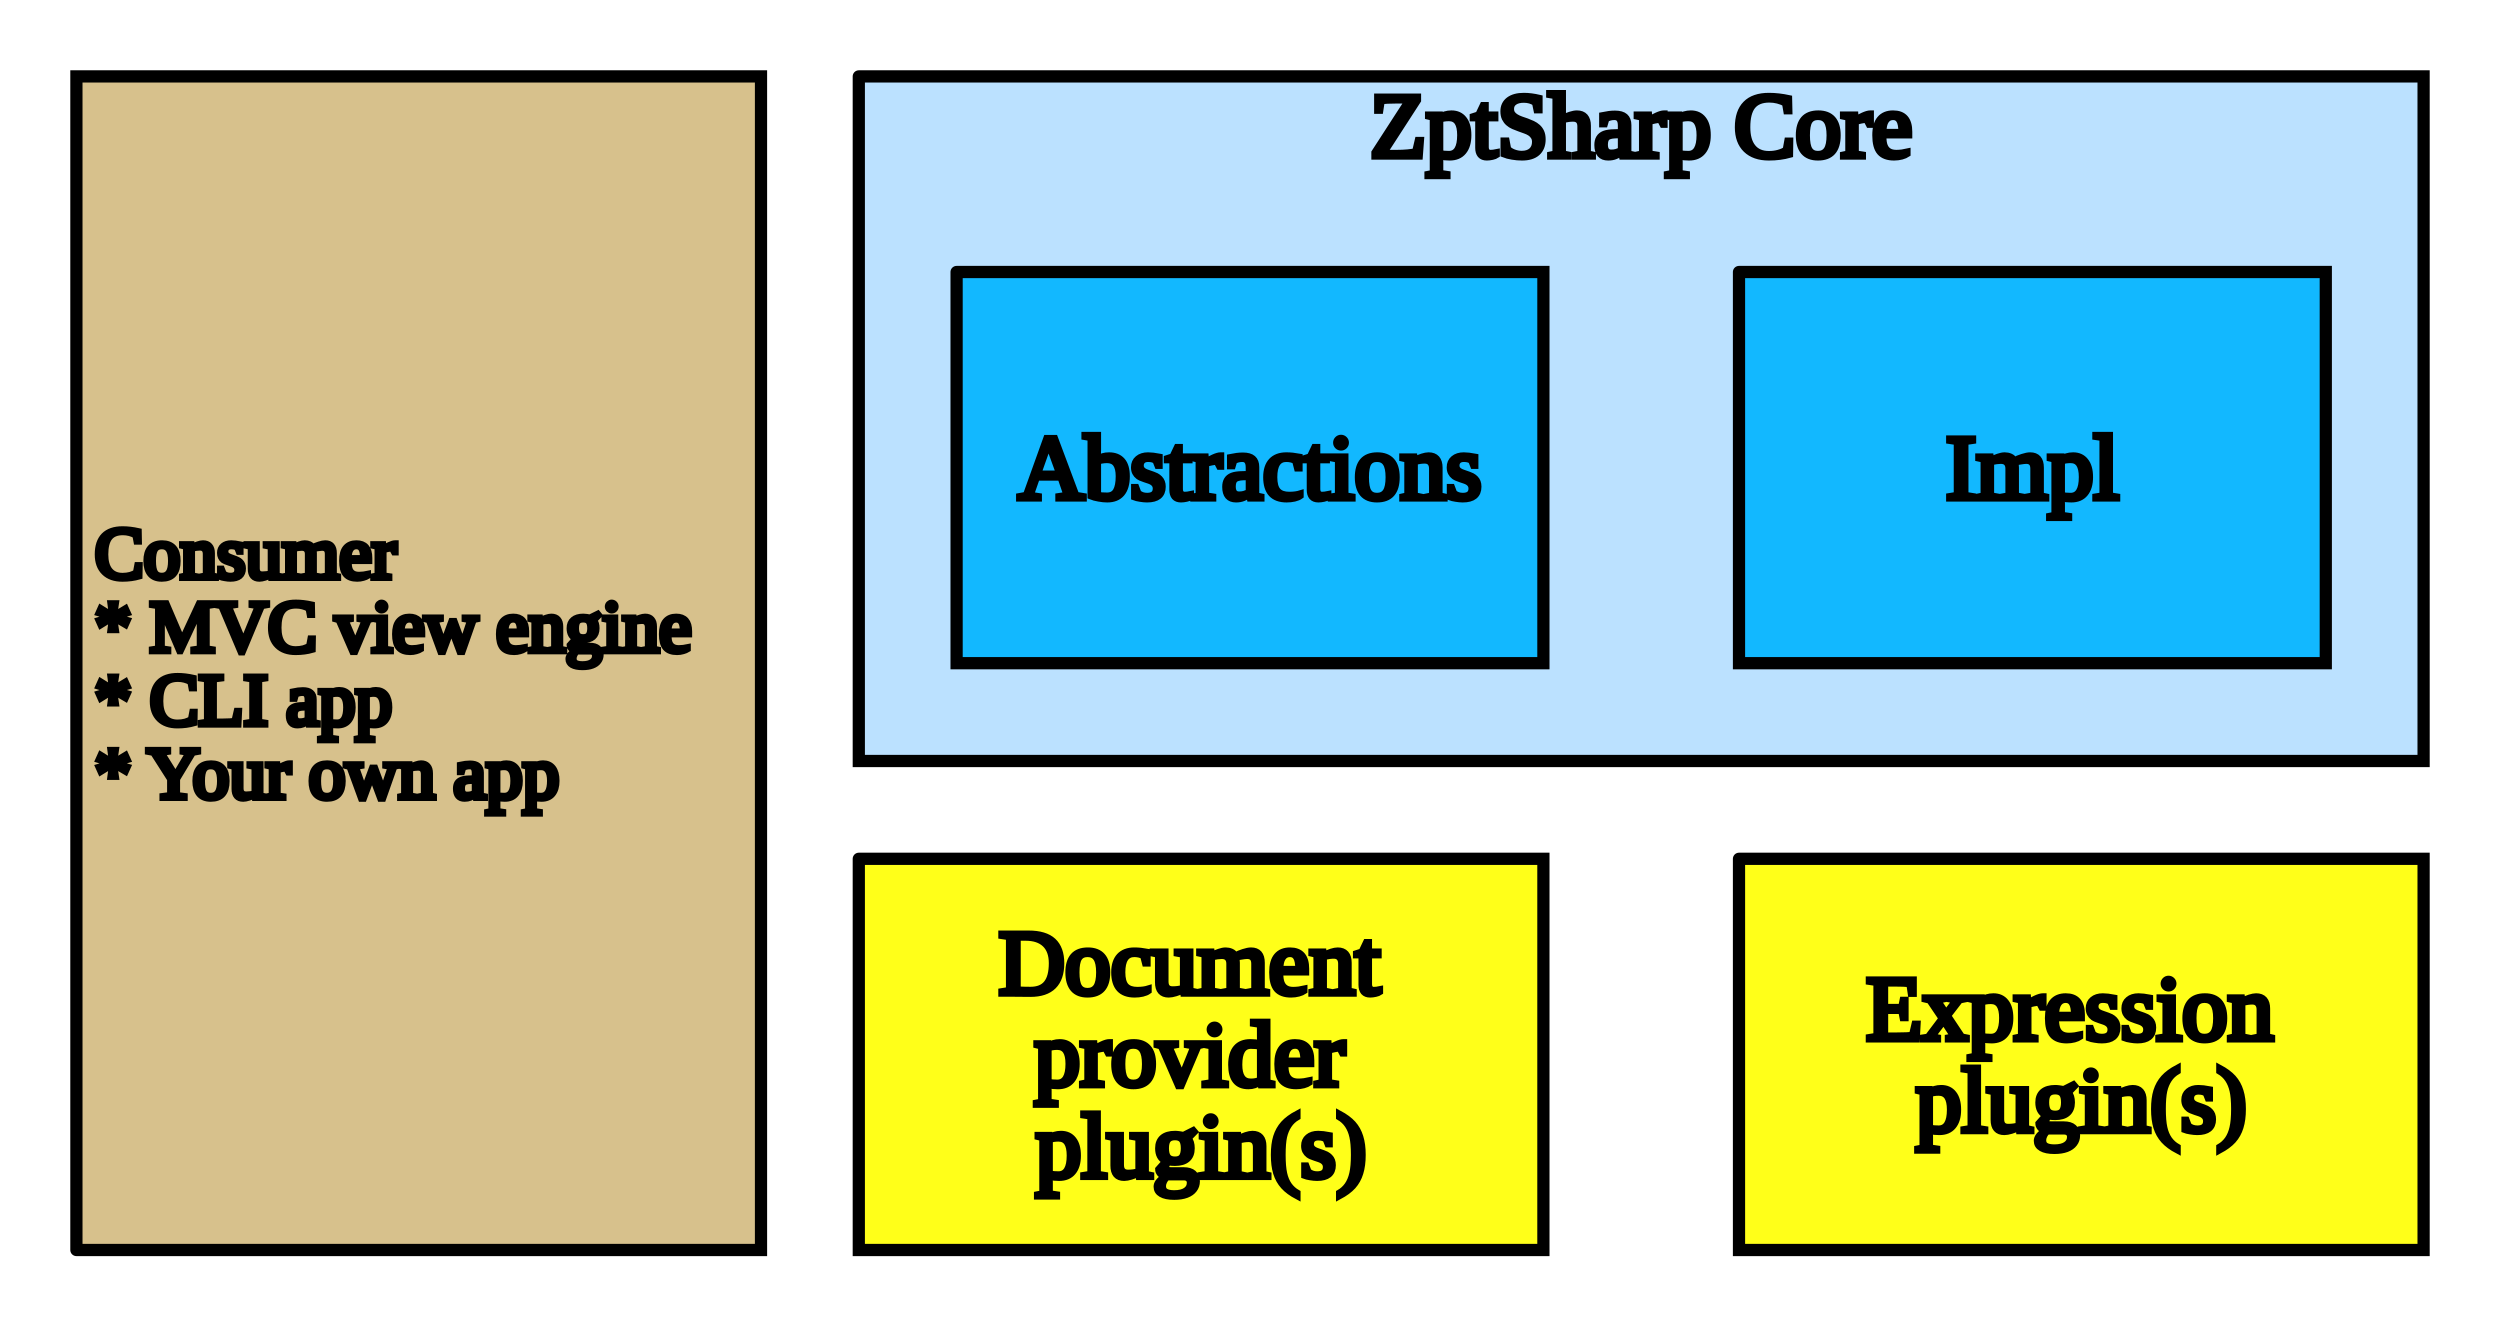
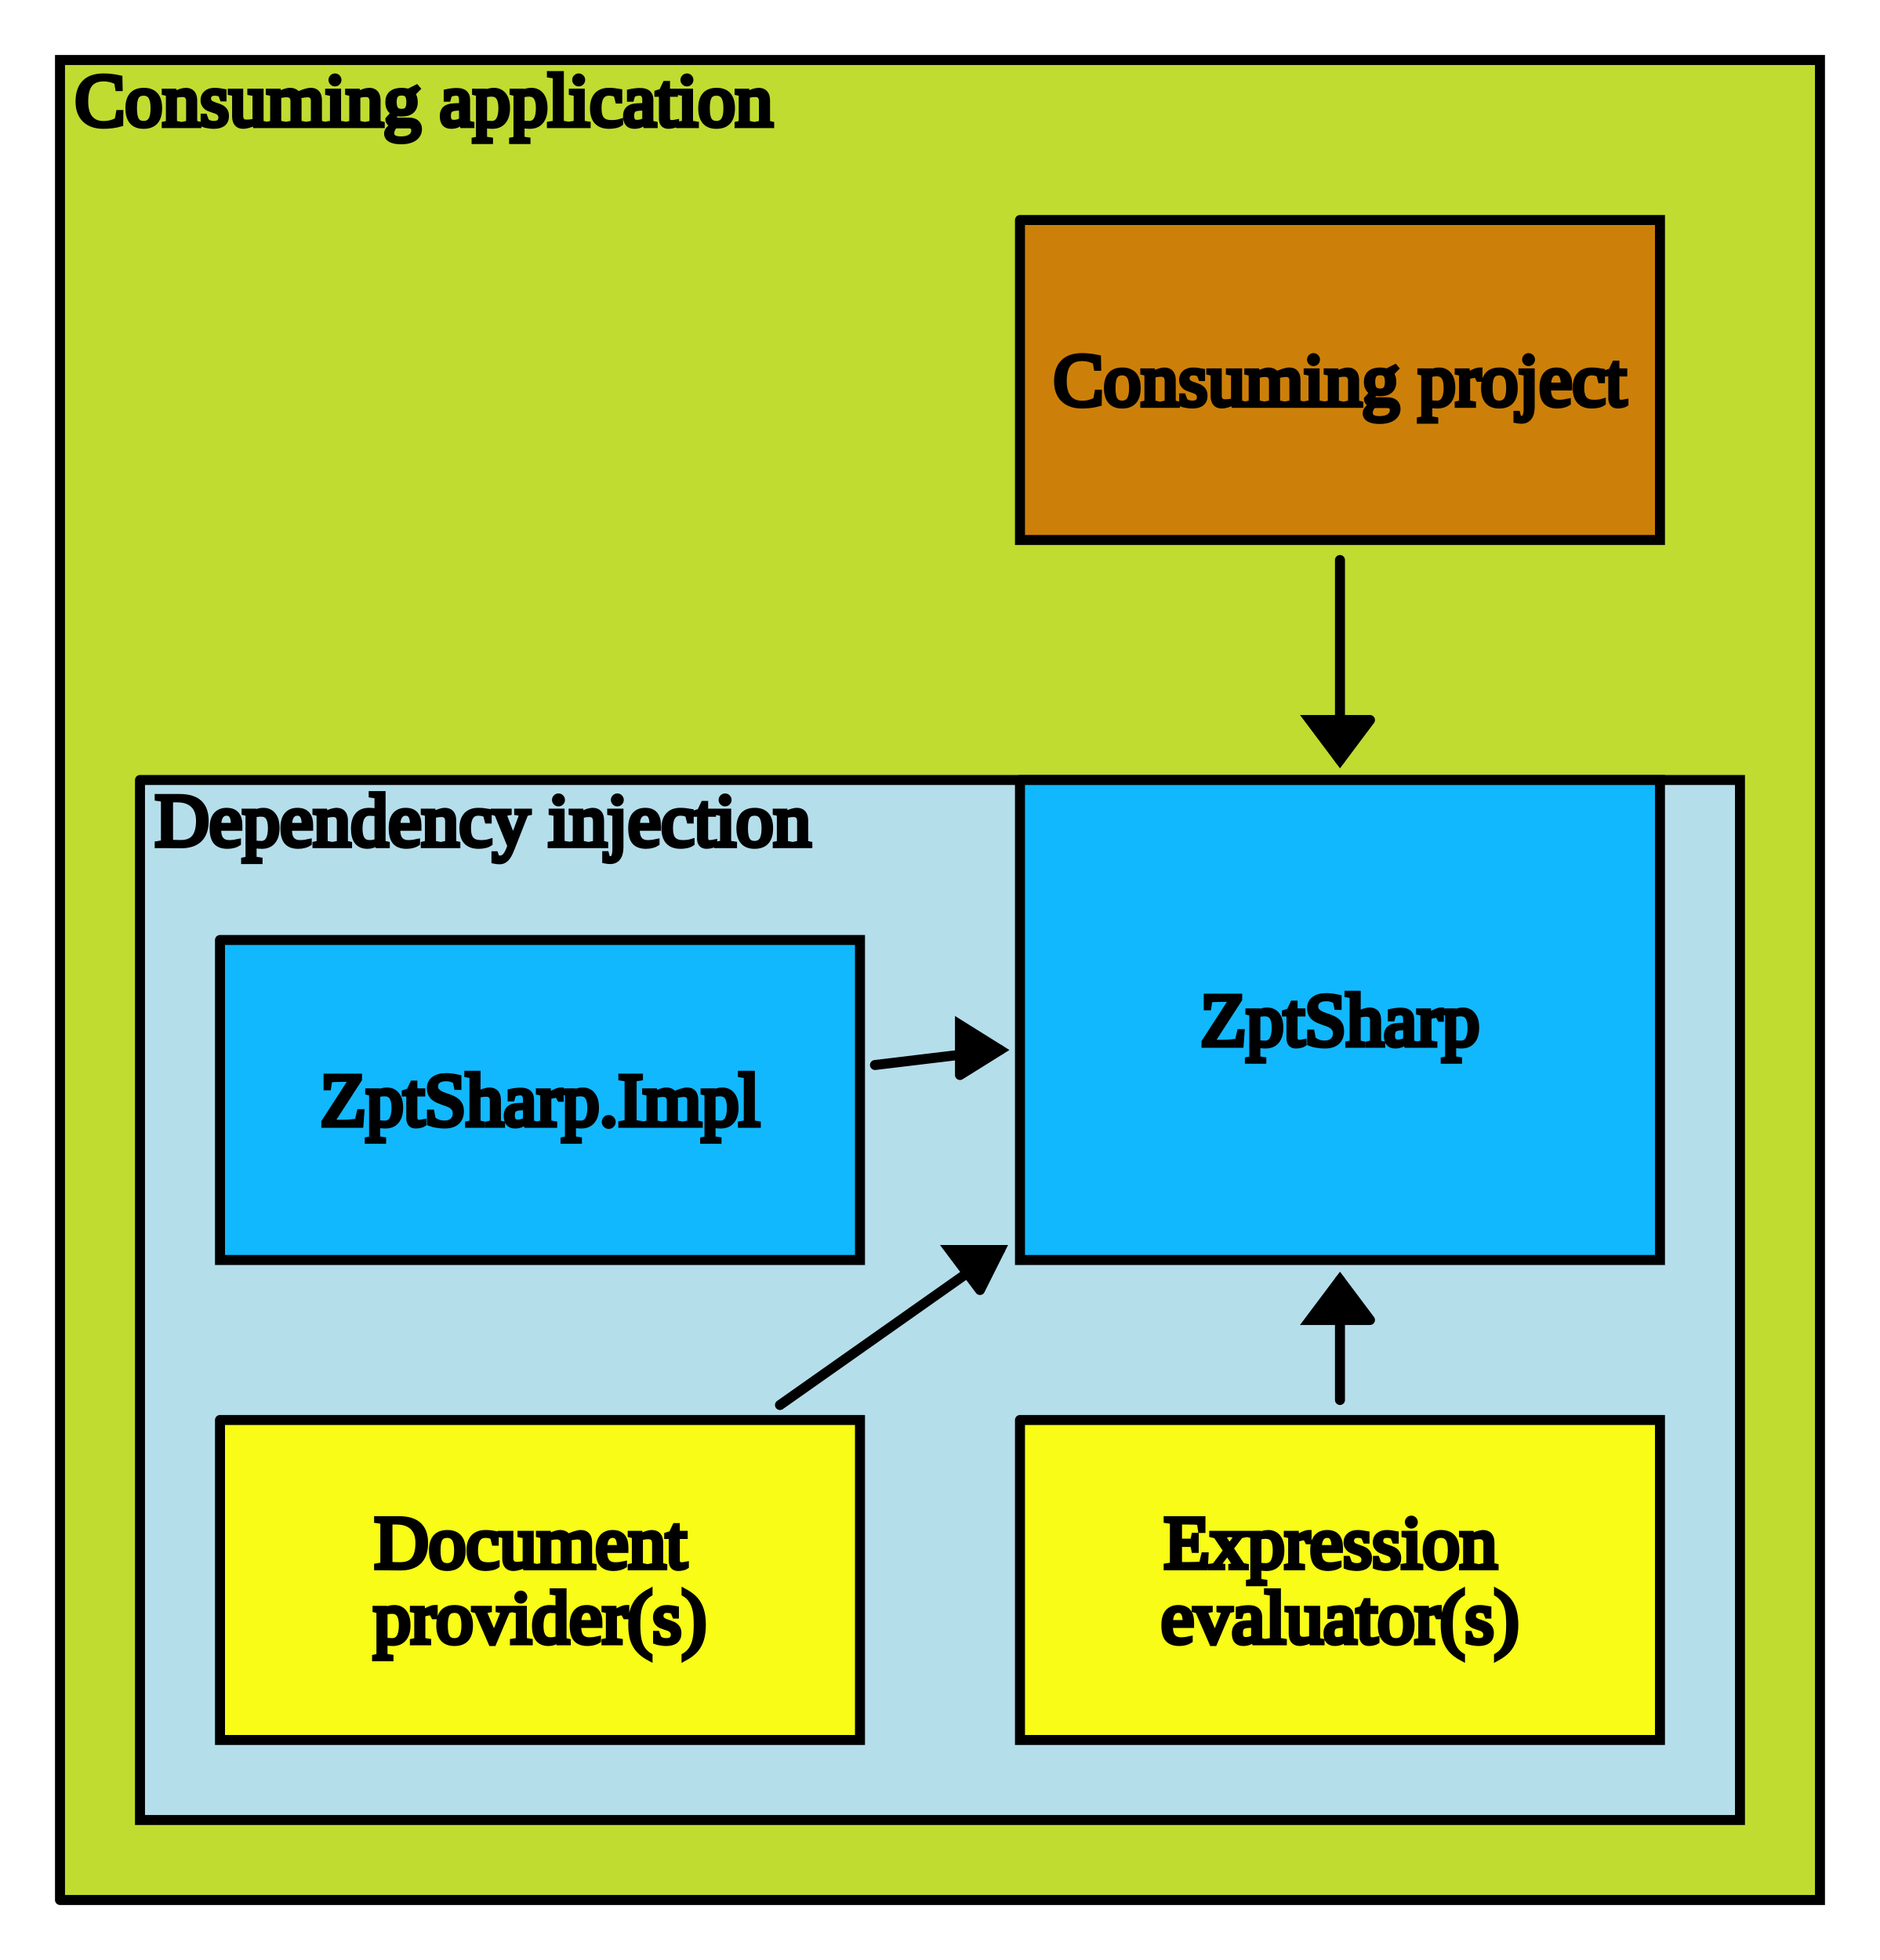
- <svg xmlns="http://www.w3.org/2000/svg" width="409" height="217" viewBox="0 0 409 217" version="1.1">
-   <path stroke-linecap="round" stroke-width="2" stroke="rgb(0, 0, 0)" fill="rgb(180, 221, 255)" fill-opacity="0.902" d=" M 140.5,12.5  L 396.5,12.5  L 396.5,124.5  L 140.5,124.5  L 140.5,12.5 " />
-   <text x="268.5" y="15.5" style="font-size:15;  fill:rgb(0, 0, 0);  stroke:rgb(0, 0, 0);  dominant-baseline: hanging; text-anchor: middle;">ZptSharp Core</text>
-   <path stroke-linecap="round" stroke-width="2" stroke="rgb(0, 0, 0)" fill="rgb(0, 180, 255)" fill-opacity="0.902" d=" M 156.5,44.5  L 252.5,44.5  L 252.5,108.5  L 156.5,108.5  L 156.5,44.5 " />
-   <text x="204.5" y="76.5" style="font-size:15;  fill:rgb(0, 0, 0);  stroke:rgb(0, 0, 0);  dominant-baseline: central; text-anchor: middle;">Abstractions</text>
-   <path stroke-linecap="round" stroke-width="2" stroke="rgb(0, 0, 0)" fill="rgb(0, 180, 255)" fill-opacity="0.902" d=" M 284.5,44.5  L 380.5,44.5  L 380.5,108.5  L 284.5,108.5  L 284.5,44.5 " />
-   <text x="332.5" y="76.5" style="font-size:15;  fill:rgb(0, 0, 0);  stroke:rgb(0, 0, 0);  dominant-baseline: central; text-anchor: middle;">Impl</text>
-   <path stroke-linecap="round" stroke-width="2" stroke="rgb(0, 0, 0)" fill="rgb(255, 255, 0)" fill-opacity="0.902" d=" M 140.5,140.5  L 252.5,140.5  L 252.5,204.5  L 140.5,204.5  L 140.5,140.5 " />
-   <text x="196.5" y="172.5" style="font-size:15;  fill:rgb(0, 0, 0);  stroke:rgb(0, 0, 0);  dominant-baseline: central; text-anchor: middle;">
-     <tspan x="196.5" dy="-15">Document</tspan>
-     <tspan x="196.5" dy="15"> provider</tspan>
-     <tspan x="196.5" dy="15"> plugin(s)</tspan>
+ <svg xmlns="http://www.w3.org/2000/svg" width="376" height="392" viewBox="0 0 376 392" version="1.1">
+   <path stroke-linecap="round" stroke-width="2" stroke="rgb(0, 0, 0)" fill="rgb(185, 216, 26)" fill-opacity="0.902" d=" M 12,380  L 12,12  L 364,12  L 364,380  L 12,380 " />
+   <text x="15" y="15" style="font-size:15;  fill:rgb(0, 0, 0);  stroke:rgb(0, 0, 0);  dominant-baseline: hanging; text-anchor: start;">Consuming application</text>
+   <path stroke-linecap="round" stroke-width="2" stroke="rgb(0, 0, 0)" fill="rgb(180, 221, 255)" fill-opacity="0.902" d=" M 28,156  L 348,156  L 348,364  L 28,364  L 28,156 " />
+   <text x="31" y="159" style="font-size:15;  fill:rgb(0, 0, 0);  stroke:rgb(0, 0, 0);  dominant-baseline: hanging; text-anchor: start;">Dependency injection</text>
+   <path stroke-linecap="round" stroke-width="2" stroke="rgb(0, 0, 0)" fill="rgb(0, 180, 255)" fill-opacity="0.902" d=" M 44,188  L 172,188  L 172,252  L 44,252  L 44,188 " />
+   <text x="108" y="220" style="font-size:15;  fill:rgb(0, 0, 0);  stroke:rgb(0, 0, 0);  dominant-baseline: central; text-anchor: middle;">ZptSharp.Impl</text>
+   <path stroke-linecap="round" stroke-width="2" stroke="rgb(0, 0, 0)" fill="rgb(255, 255, 0)" fill-opacity="0.902" d=" M 44,284  L 172,284  L 172,348  L 44,348  L 44,284 " />
+   <text x="108" y="316" style="font-size:15;  fill:rgb(0, 0, 0);  stroke:rgb(0, 0, 0);  dominant-baseline: central; text-anchor: middle;">
+     <tspan x="108" dy="-7.5">Document</tspan>
+     <tspan x="108" dy="15"> provider(s)</tspan>
  </text>
-   <path stroke-linecap="round" stroke-width="2" stroke="rgb(0, 0, 0)" fill="rgb(255, 255, 0)" fill-opacity="0.902" d=" M 284.5,140.5  L 396.5,140.5  L 396.5,204.5  L 284.5,204.5  L 284.5,140.5 " />
-   <text x="340.5" y="172.5" style="font-size:15;  fill:rgb(0, 0, 0);  stroke:rgb(0, 0, 0);  dominant-baseline: central; text-anchor: middle;">
-     <tspan x="340.5" dy="-7.5">Expression</tspan>
-     <tspan x="340.5" dy="15"> plugin(s)</tspan>
+   <path stroke-linecap="round" stroke-width="2" stroke="rgb(0, 0, 0)" fill="rgb(255, 255, 0)" fill-opacity="0.902" d=" M 204,284  L 332,284  L 332,348  L 204,348  L 204,284 " />
+   <text x="268" y="316" style="font-size:15;  fill:rgb(0, 0, 0);  stroke:rgb(0, 0, 0);  dominant-baseline: central; text-anchor: middle;">
+     <tspan x="268" dy="-7.5">Expression</tspan>
+     <tspan x="268" dy="15"> evaluator(s)</tspan>
  </text>
-   <path stroke-linecap="round" stroke-width="2" stroke="rgb(0, 0, 0)" fill="rgb(210, 186, 128)" fill-opacity="0.902" d=" M 12.5,204.5  L 12.5,12.5  L 124.5,12.5  L 124.5,204.5  L 12.5,204.5 " />
-   <text x="15.5" y="108.5" style="font-size:12;  fill:rgb(0, 0, 0);  stroke:rgb(0, 0, 0);  dominant-baseline: central; text-anchor: start;">
-     <tspan x="15.5" dy="-18">Consumer</tspan>
-     <tspan x="15.5" dy="12">* MVC view engine</tspan>
-     <tspan x="15.5" dy="12">* CLI app</tspan>
-     <tspan x="15.5" dy="12">* Your own app</tspan>
-   </text>
+   <path stroke-linecap="round" stroke-width="2" stroke="rgb(0, 0, 0)" fill="none" d=" M 268,280  L 268,256 " />
+   <path stroke-linecap="round" stroke-width="2" stroke="rgb(0, 0, 0)" fill="rgb(0, 0, 0)" d=" M 274,264  L 268,256  L 262,264  L 274,264 " />
+   <path stroke-linecap="round" stroke-width="2" stroke="rgb(0, 0, 0)" fill="none" d=" M 156,281  L 200,250 " />
+   <path stroke-linecap="round" stroke-width="2" stroke="rgb(0, 0, 0)" fill="rgb(0, 0, 0)" d=" M 196,258  L 200,250  L 190,250  L 196,258 " />
+   <path stroke-linecap="round" stroke-width="2" stroke="rgb(0, 0, 0)" fill="none" d=" M 175,213  L 200,210 " />
+   <path stroke-linecap="round" stroke-width="2" stroke="rgb(0, 0, 0)" fill="rgb(0, 0, 0)" d=" M 192,215  L 200,210  L 192,205  L 192,215 " />
+   <path stroke-linecap="round" stroke-width="2" stroke="rgb(0, 0, 0)" fill="rgb(206, 118, 5)" fill-opacity="0.902" d=" M 204,44  L 332,44  L 332,108  L 204,108  L 204,44 " />
+   <text x="268" y="76" style="font-size:15;  fill:rgb(0, 0, 0);  stroke:rgb(0, 0, 0);  dominant-baseline: central; text-anchor: middle;">Consuming project</text>
+   <path stroke-linecap="round" stroke-width="2" stroke="rgb(0, 0, 0)" fill="rgb(0, 180, 255)" fill-opacity="0.902" d=" M 204,156  L 332,156  L 332,252  L 204,252  L 204,156 " />
+   <text x="268" y="204" style="font-size:15;  fill:rgb(0, 0, 0);  stroke:rgb(0, 0, 0);  dominant-baseline: central; text-anchor: middle;">ZptSharp</text>
+   <path stroke-linecap="round" stroke-width="2" stroke="rgb(0, 0, 0)" fill="none" d=" M 268,112  L 268,152 " />
+   <path stroke-linecap="round" stroke-width="2" stroke="rgb(0, 0, 0)" fill="rgb(0, 0, 0)" d=" M 274,144  L 268,152  L 262,144  L 274,144 " />
</svg>
